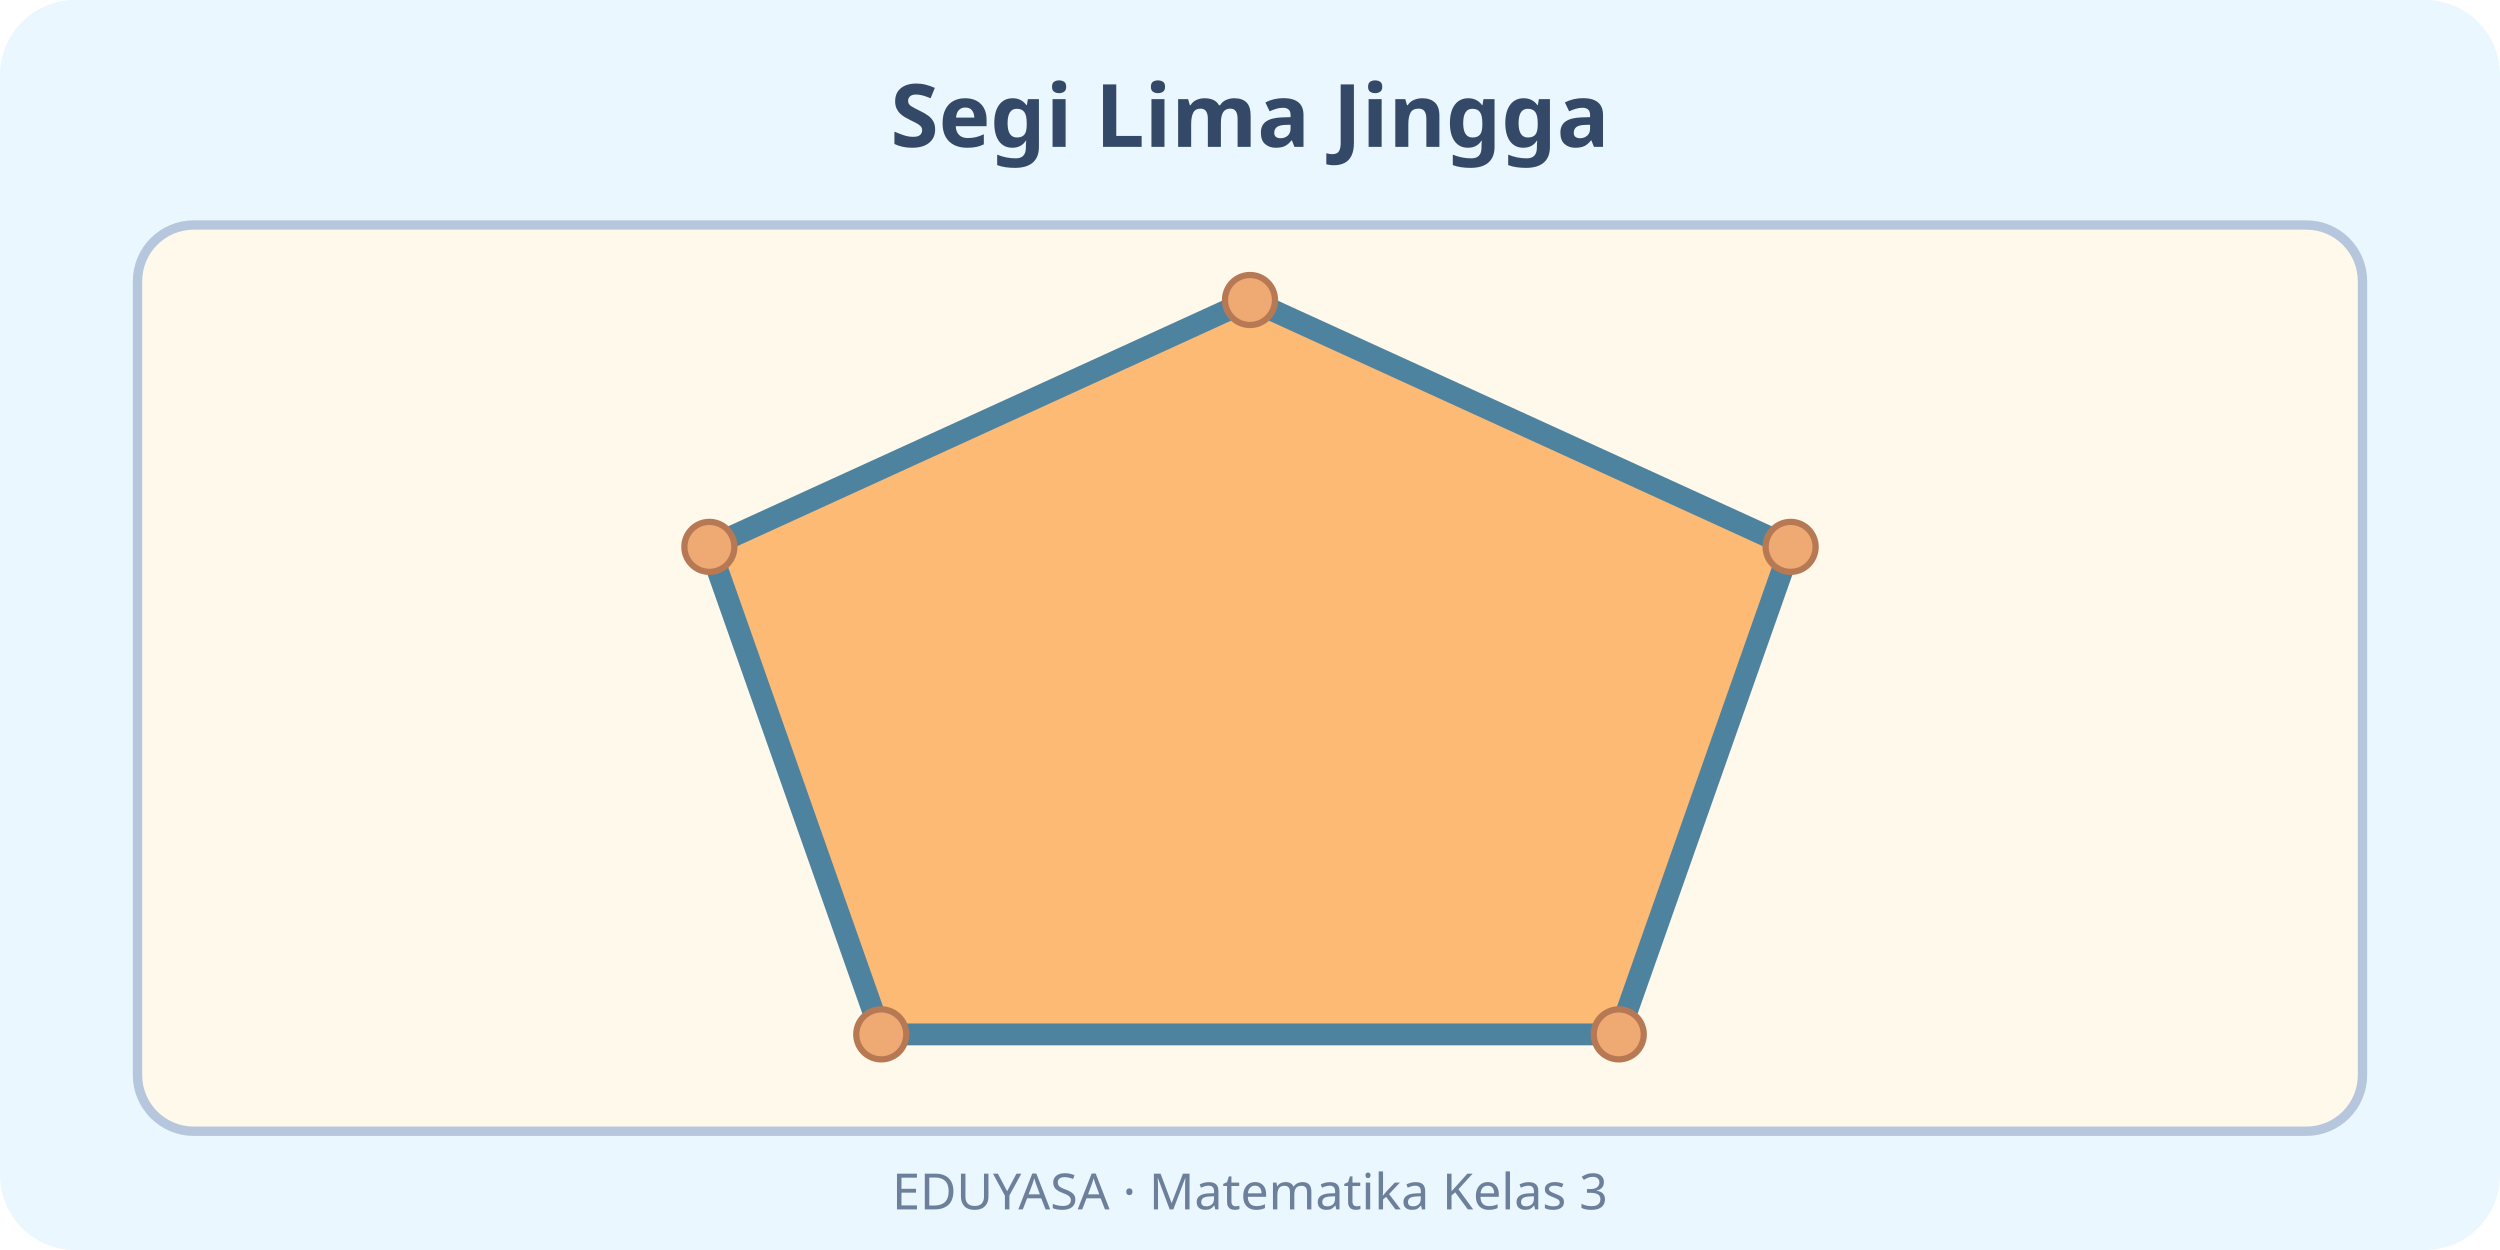
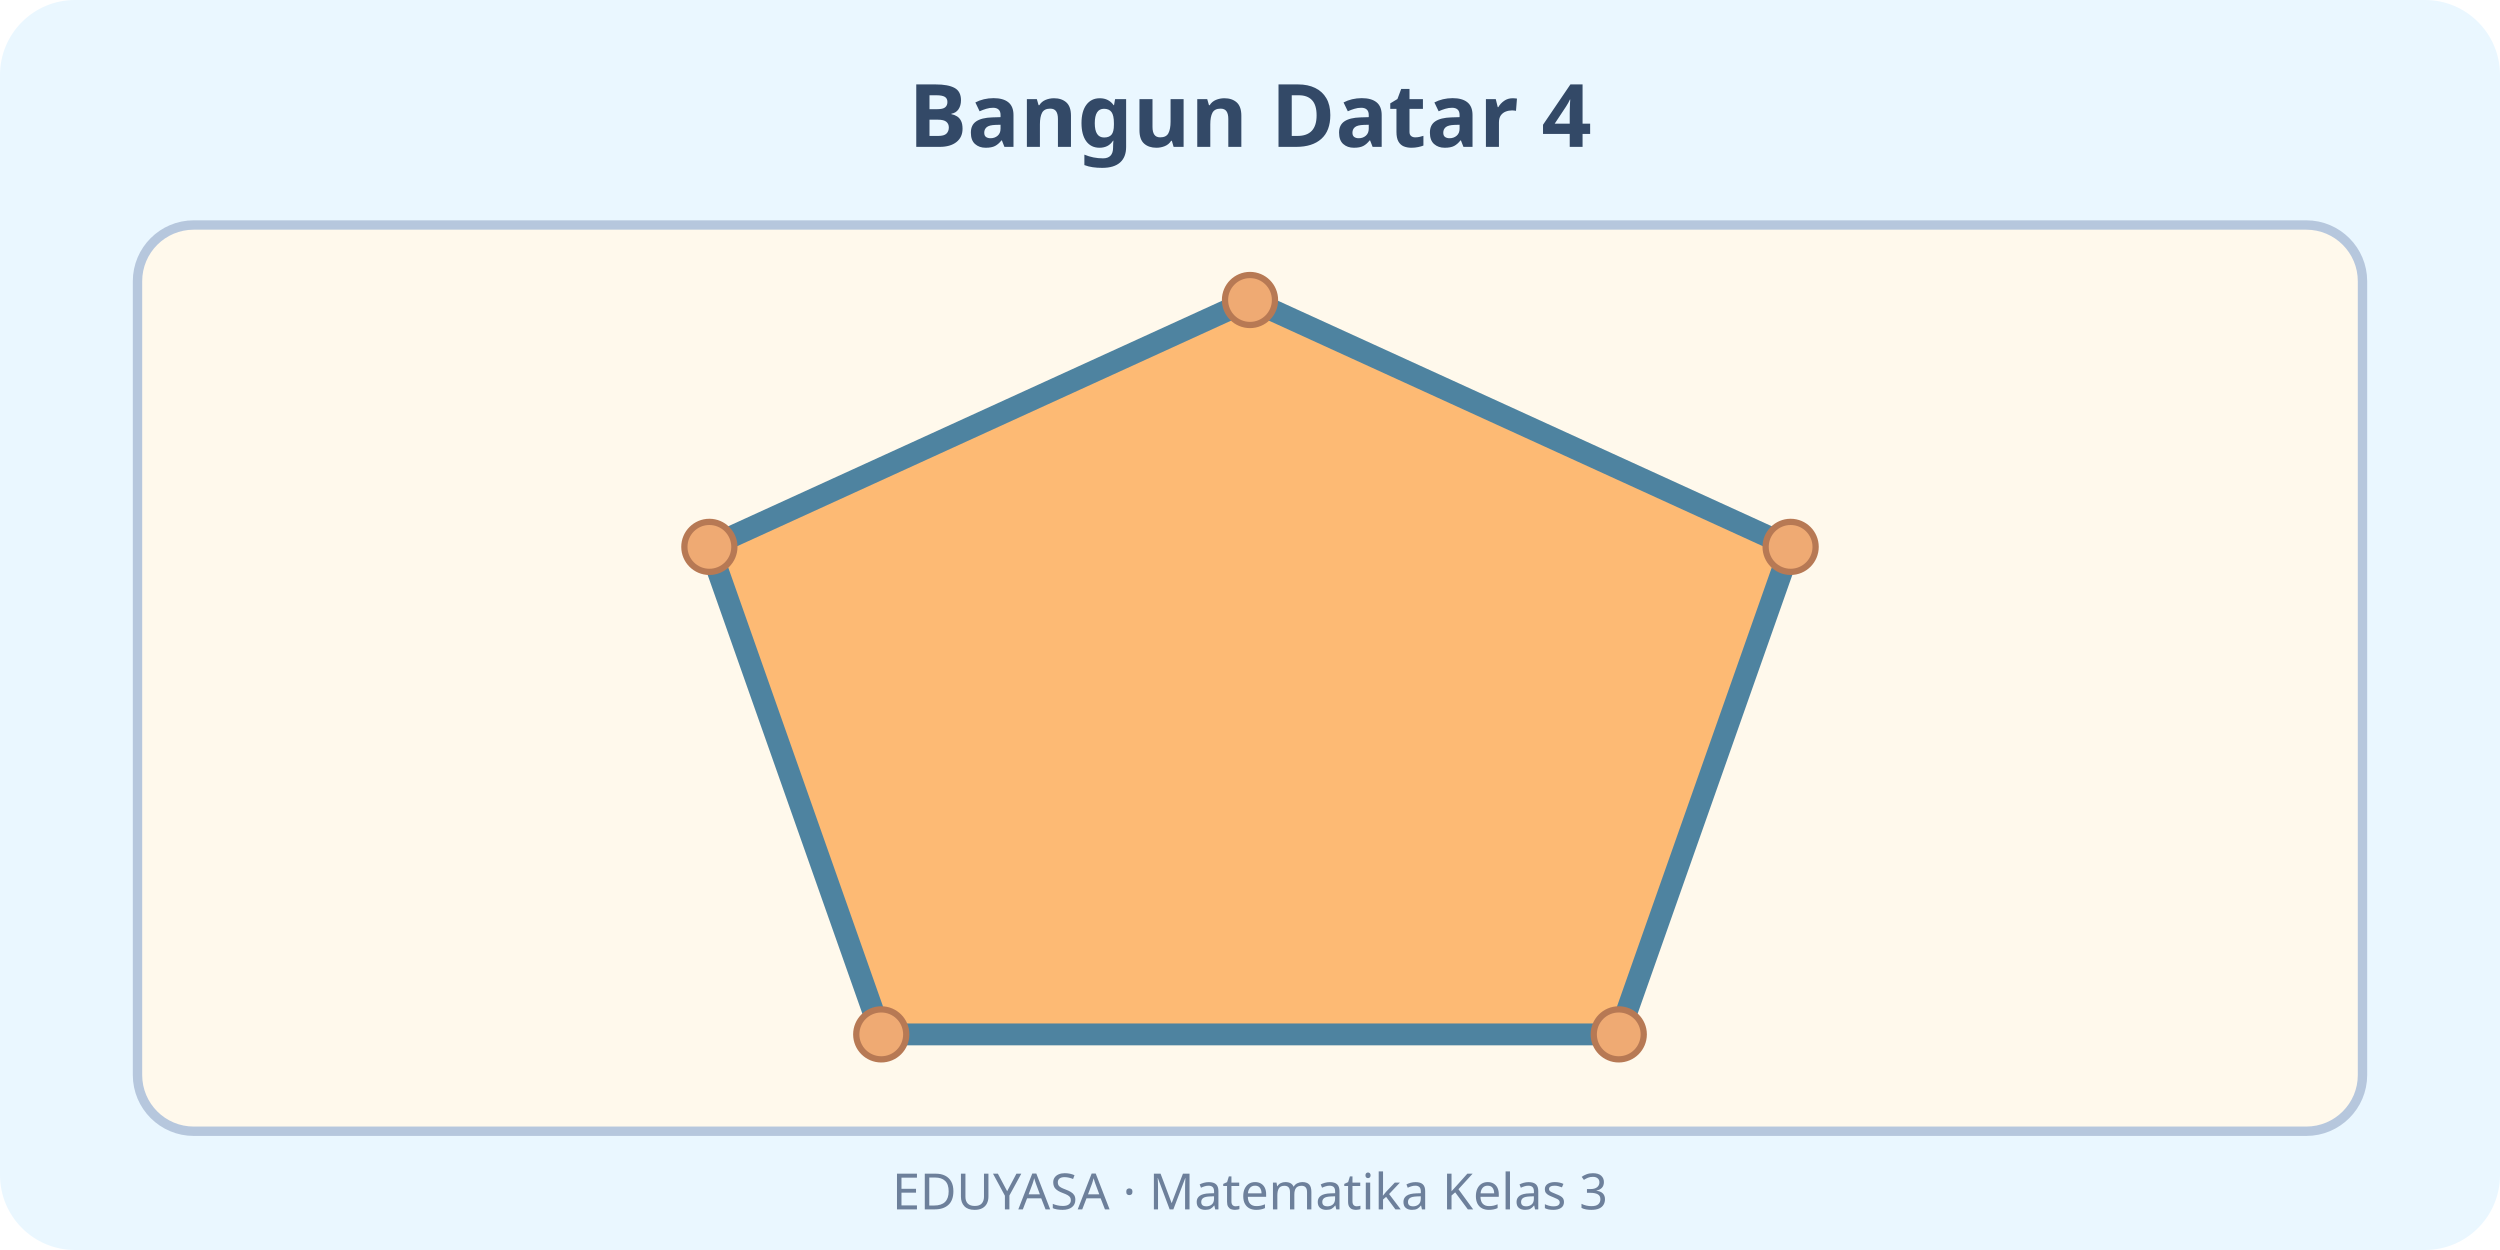
<svg xmlns="http://www.w3.org/2000/svg" viewBox="0 0 800 400" role="img" aria-labelledby="t d">
  <rect width="800" height="400" rx="24" fill="#eaf7ff" />
-   <text x="400" y="47" font-size="28" font-family="sans-serif" font-weight="bold" text-anchor="middle" fill="#334967">Segi Lima Jingga</text>
+   <text x="400" y="47" font-size="28" font-family="sans-serif" font-weight="bold" text-anchor="middle" fill="#334967">Bangun Datar 4</text>
  <rect x="44" y="72" width="712" height="290" rx="18" fill="#fff9ec" stroke="#b6c7dd" stroke-width="3" />
  <polygon points="400,96 573,175 518,331 282,331 227,175" fill="#fdba74" stroke="#4e83a0" stroke-width="7" />
  <circle cx="400" cy="96" r="8" fill="#efaa73" stroke="#b77954" stroke-width="2" />
  <circle cx="573" cy="175" r="8" fill="#efaa73" stroke="#b77954" stroke-width="2" />
  <circle cx="518" cy="331" r="8" fill="#efaa73" stroke="#b77954" stroke-width="2" />
  <circle cx="282" cy="331" r="8" fill="#efaa73" stroke="#b77954" stroke-width="2" />
  <circle cx="227" cy="175" r="8" fill="#efaa73" stroke="#b77954" stroke-width="2" />
  <text x="400" y="387" font-size="16" font-family="sans-serif" text-anchor="middle" fill="#6d809b">EDUYASA · Matematika Kelas 3</text>
</svg>
